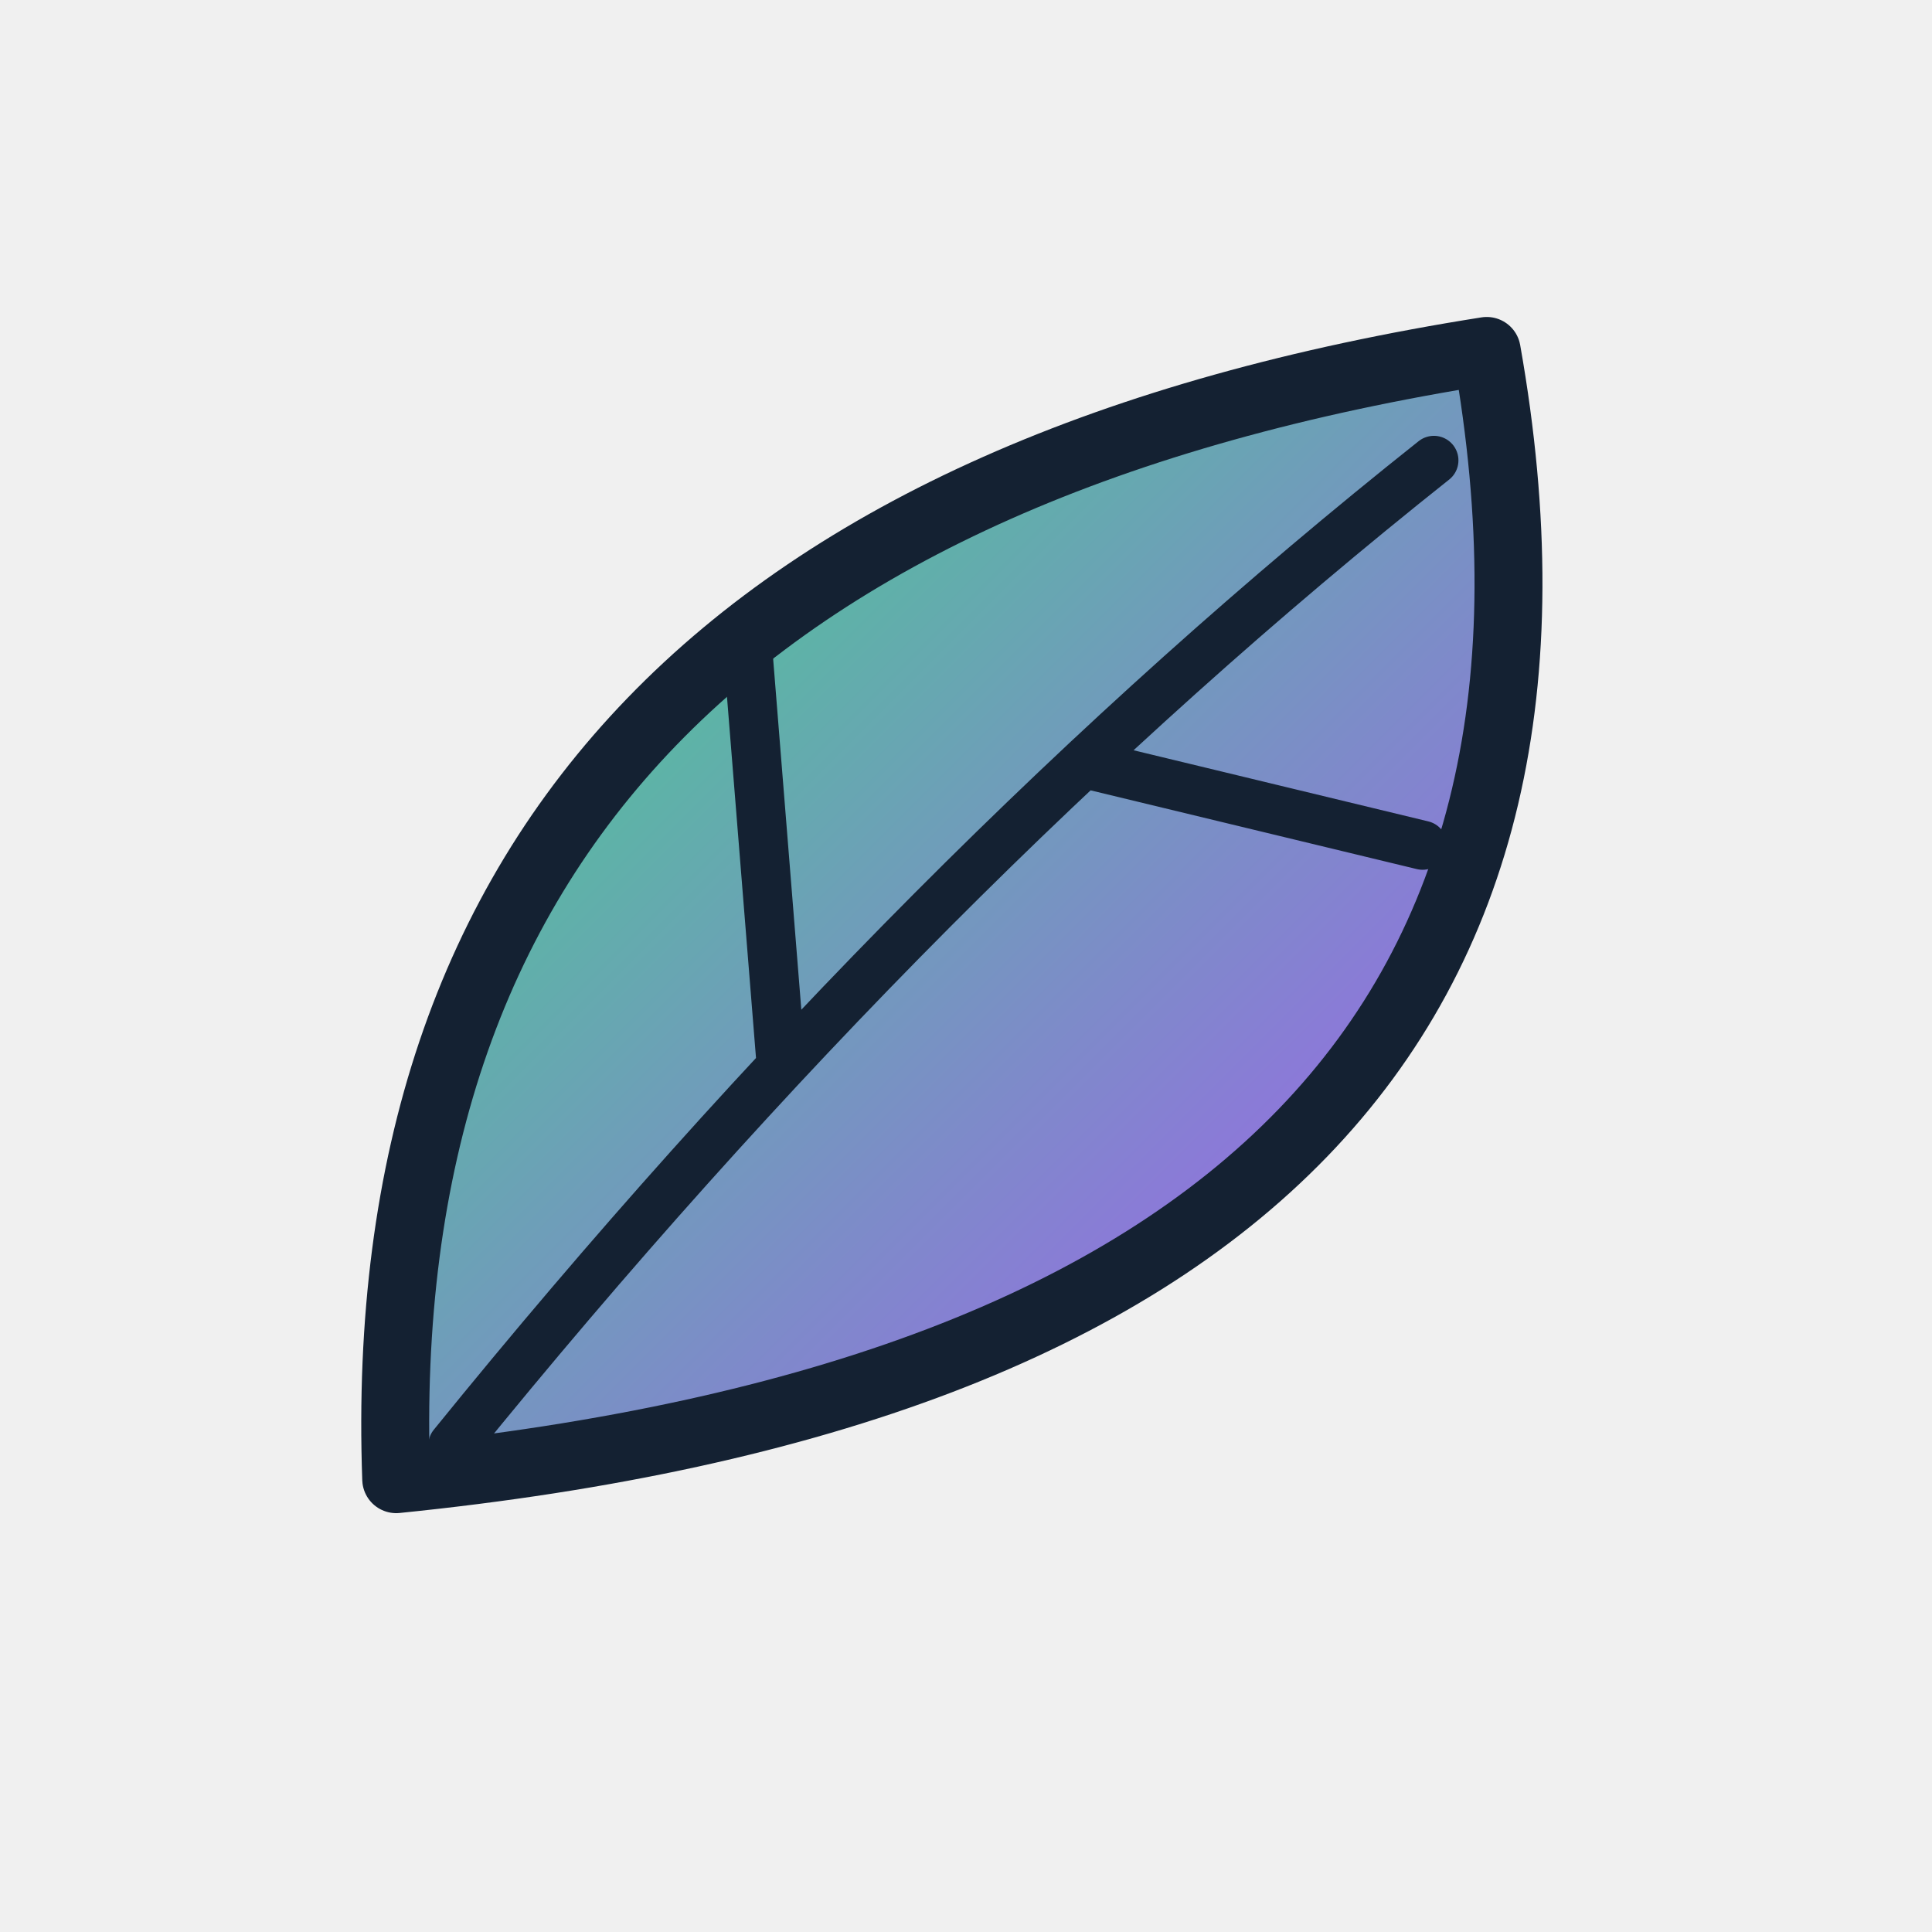
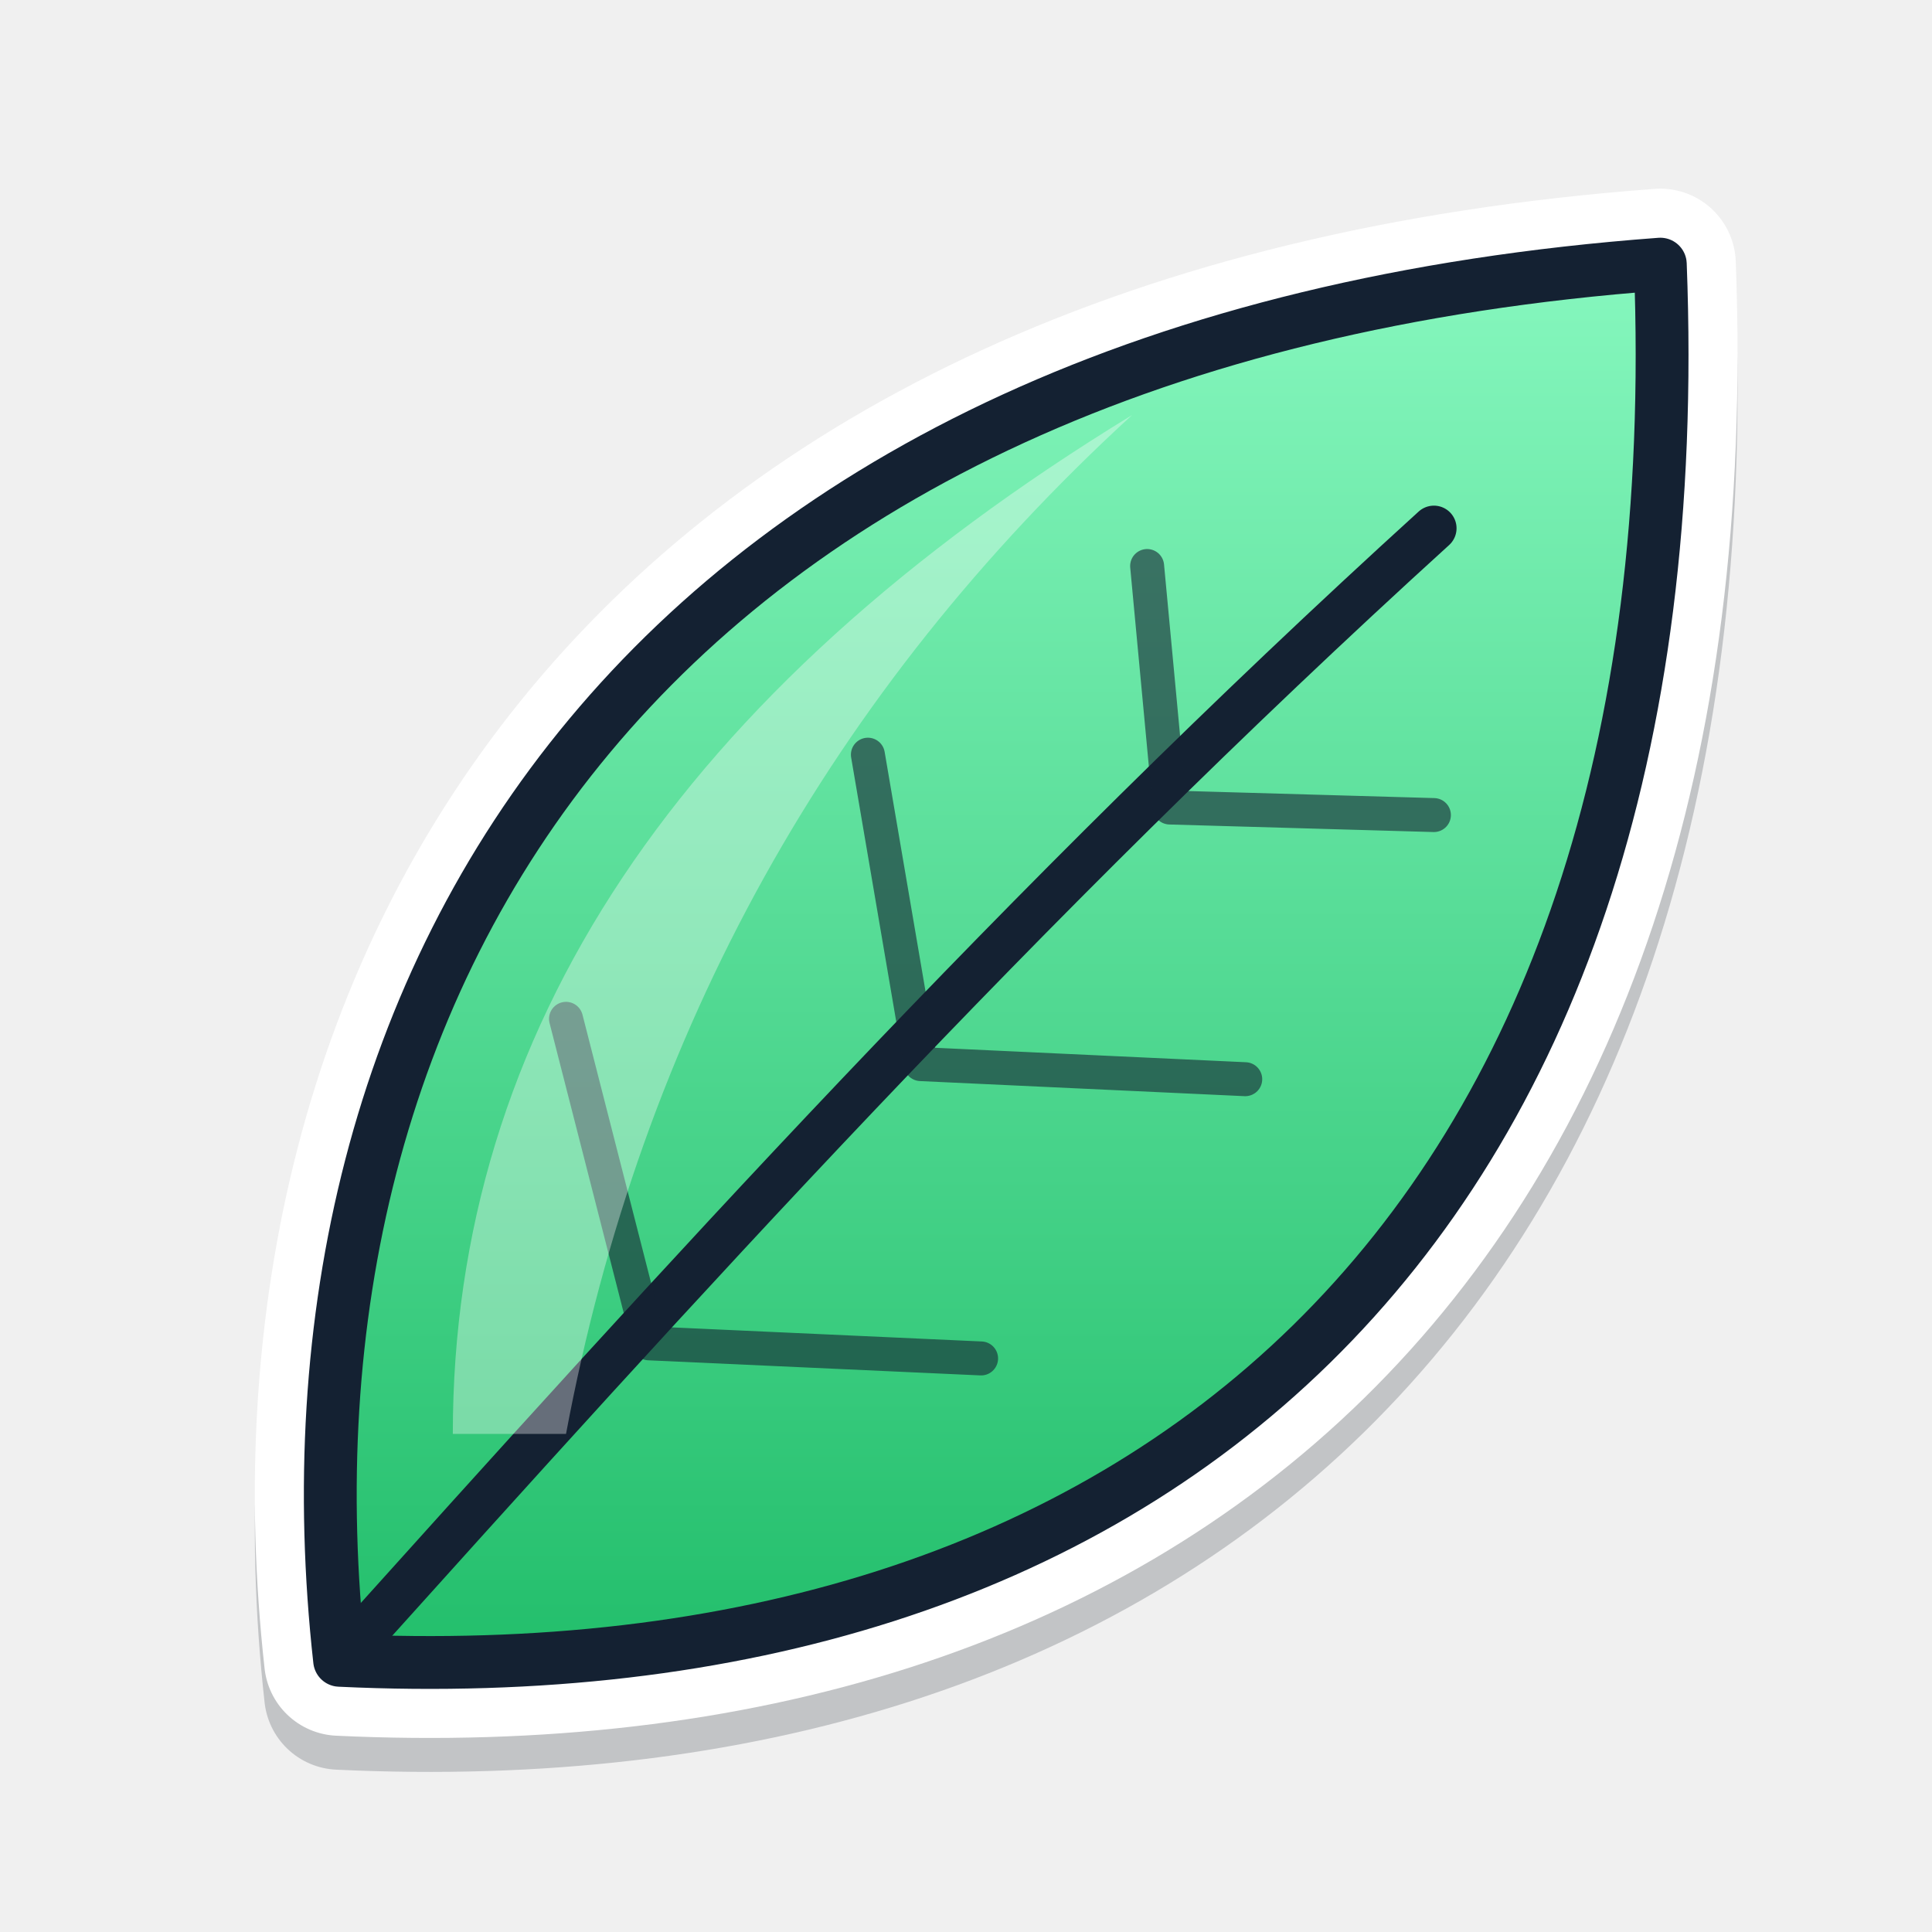
- <svg xmlns="http://www.w3.org/2000/svg" width="512" height="512" viewBox="0 0 512 512" role="img" aria-label="Feuille">
+ <svg xmlns="http://www.w3.org/2000/svg" width="512" height="512" viewBox="0 0 512 512" role="img" aria-labelledby="nxs05-feuille-t">
  <defs>
-     <linearGradient id="spectrum" x1="0" x2="1" y1="0" y2="1">
-       <stop stop-color="#3DDC84" />
-       <stop offset="1" stop-color="#A855F7" />
+     <linearGradient id="spectrum" x1="0" y1="0" x2="0" y2="1">
+       <stop offset="0" stop-color="#86F7BE" />
+       <stop offset="1" stop-color="#22BE6B" />
    </linearGradient>
  </defs>
+   <g transform="translate(0 9)" opacity=".2" stroke-linecap="round" stroke-linejoin="round">
+     <path d="M90 440 C70 260 170 90 440 70 C450 330 300 450 90 440Z" fill="#0B1220" stroke="#0B1220" style="stroke-width:40" />
+   </g>
  <g stroke-linecap="round" stroke-linejoin="round">
-     <path d="M105 392Q96 140 394 93Q441 358 105 392Z" fill="url(#spectrum)" stroke="#142132" stroke-width="18" />
-     <path d="M120 383Q244 230 380 122M207 282L198 170M290 203L377 224" fill="none" stroke="#142132" stroke-width="13" />
+     <path d="M90 440 C70 260 170 90 440 70 C450 330 300 450 90 440Z" fill="#FFFFFF" stroke="#FFFFFF" style="stroke-width:40" />
+   </g>
+   <g stroke-linecap="round" stroke-linejoin="round">
+     <path d="M90 440 C70 260 170 90 440 70 C450 330 300 450 90 440Z" fill="url(#spectrum)" stroke="#142132" stroke-width="14" />
+     <path d="M90 440 C180 340 270 240 380 140" stroke="#142132" stroke-width="12" fill="none" />
+     <path d="M172 356 L150 270 M172 356 L260 360 M244 282 L230 200 M244 282 L330 286 M310 214 L304 150 M310 214 L380 216" stroke="#142132" stroke-width="9" opacity=".6" fill="none" />
+     <path d="M120 380 Q120 220 300 110 Q180 220 150 380Z" opacity=".35" fill="#FFFFFF" stroke="none" />
  </g>
</svg>
